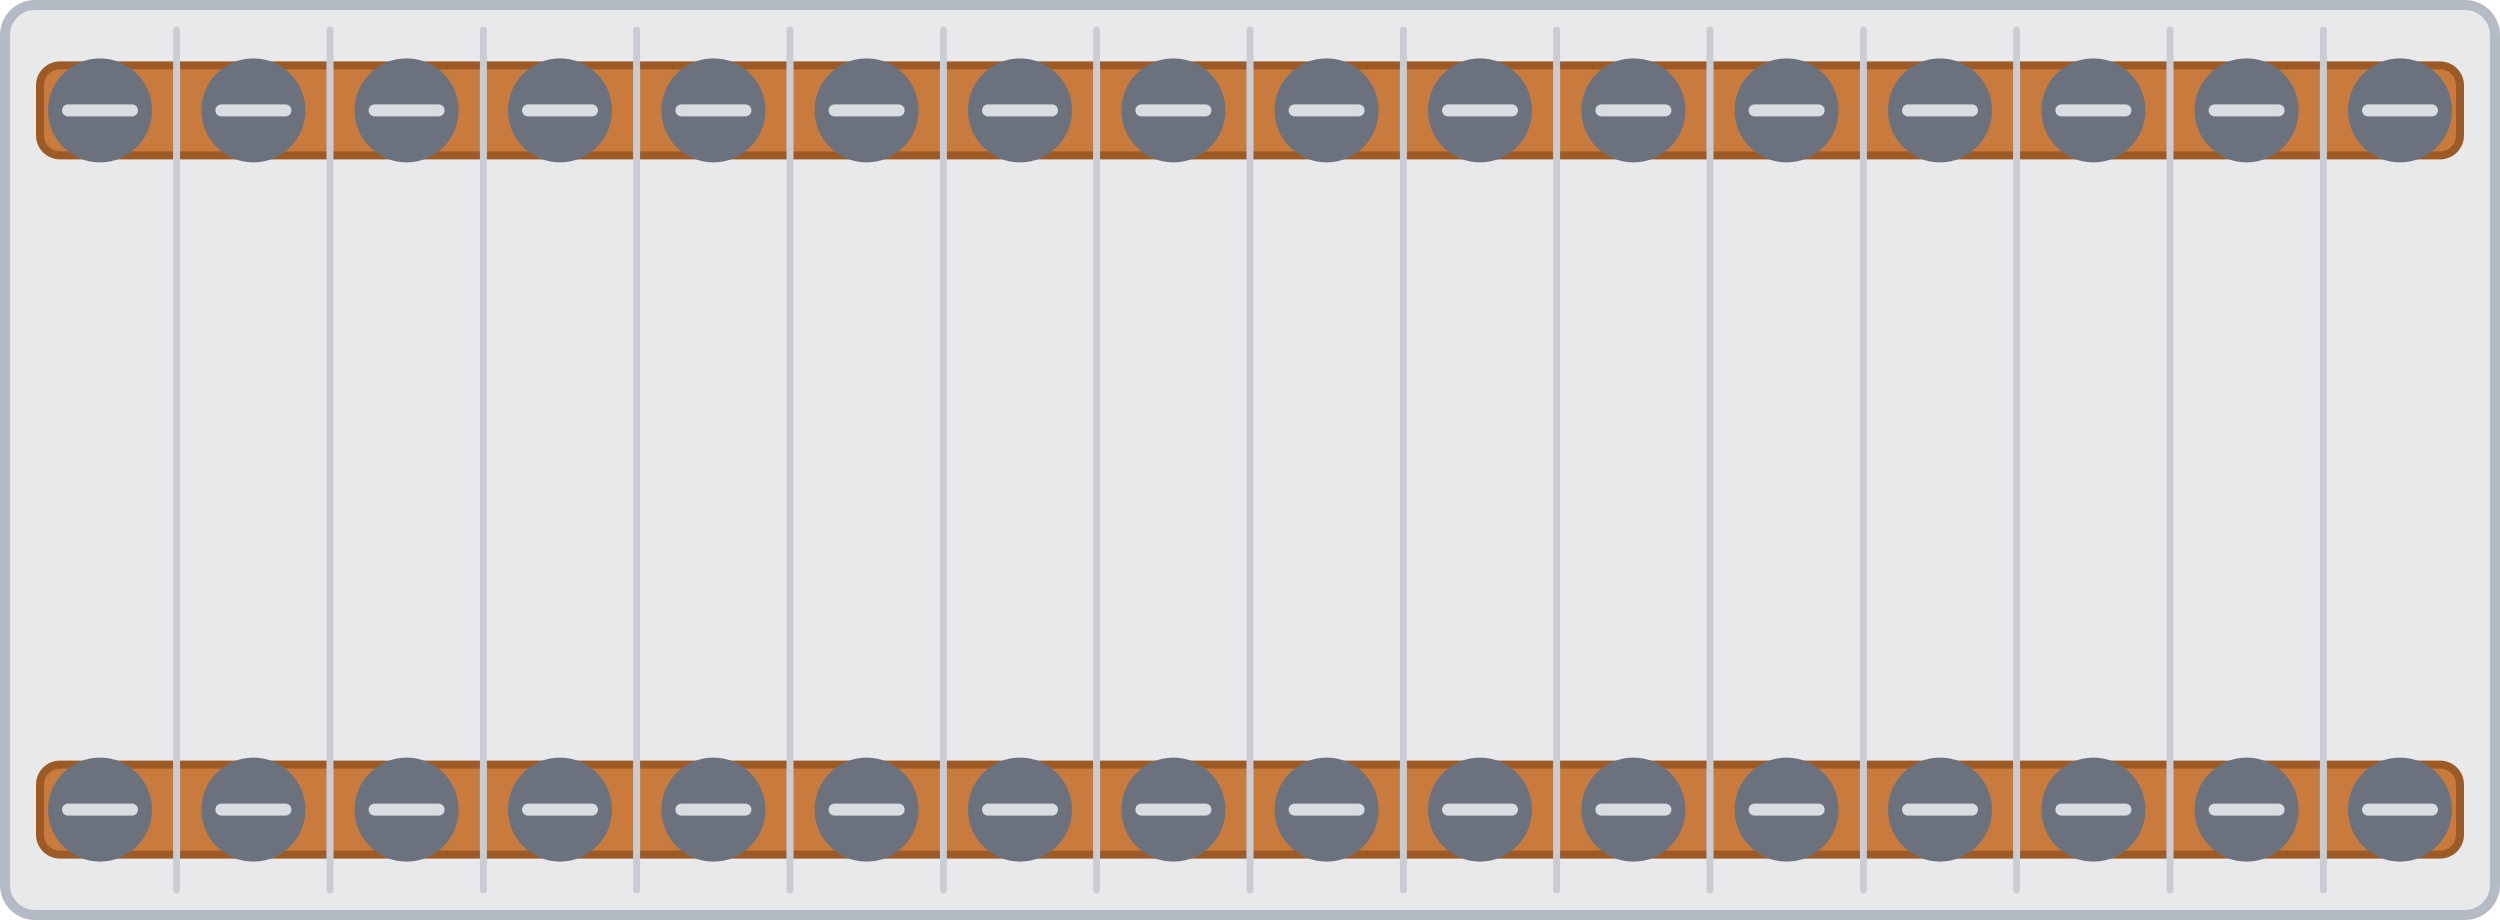
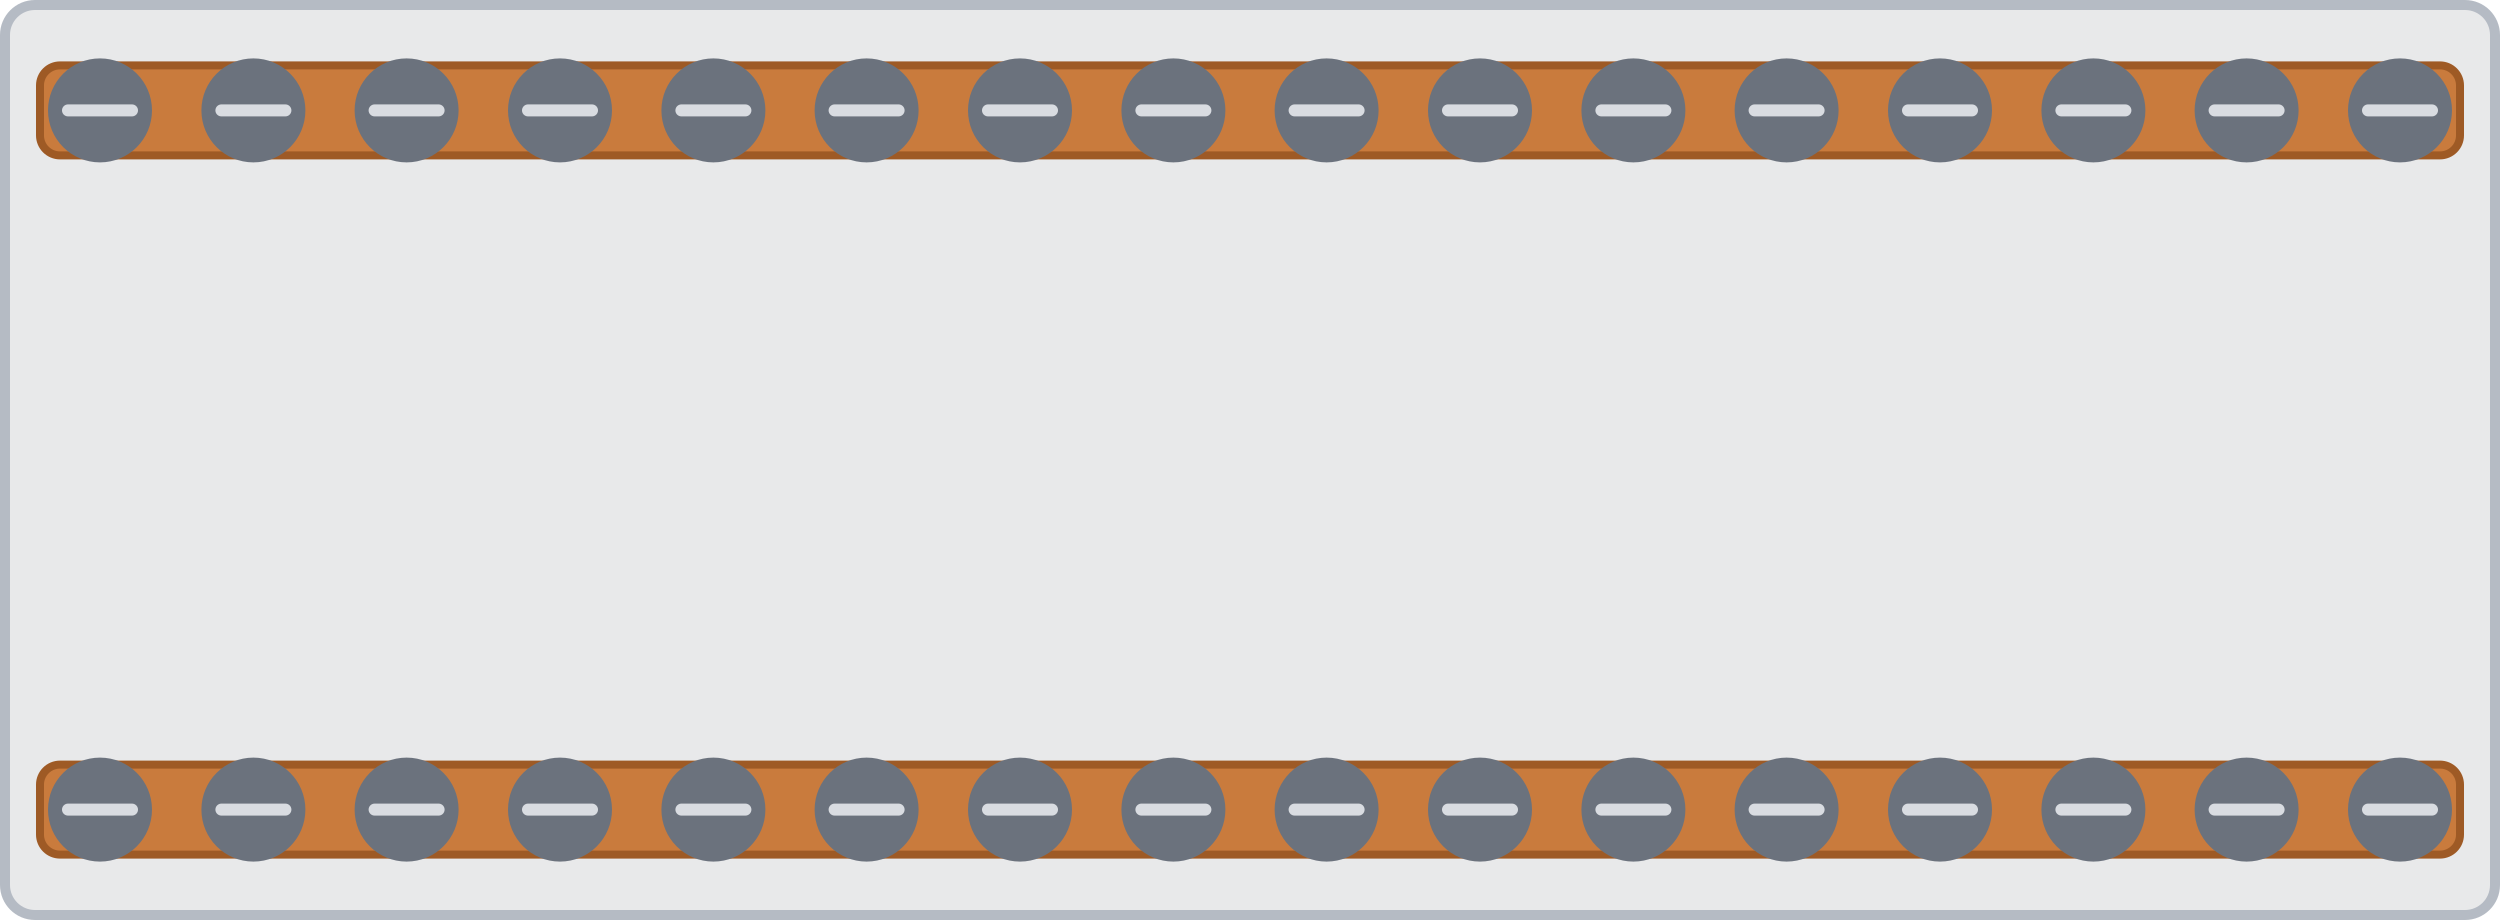
<svg xmlns="http://www.w3.org/2000/svg" width="125mm" height="46mm" viewBox="0 0 125 46" role="img">
  <rect x="0.25" y="0.25" width="124.5" height="45.5" rx="1.5" fill="#E8E9EA" stroke="#B5BBC4" stroke-width="0.5" />
  <rect x="2" y="3.27" width="121" height="4.5" rx="1" fill="#C97B3D" stroke="#9E5A25" stroke-width="0.4" />
  <circle cx="5" cy="5.52" r="2.6" fill="#6B727D" />
  <line x1="3.4" y1="5.52" x2="6.6" y2="5.52" stroke="#D9DCE1" stroke-width="0.6" stroke-linecap="round" />
  <circle cx="12.67" cy="5.52" r="2.6" fill="#6B727D" />
  <line x1="11.07" y1="5.52" x2="14.27" y2="5.52" stroke="#D9DCE1" stroke-width="0.6" stroke-linecap="round" />
  <circle cx="20.33" cy="5.52" r="2.6" fill="#6B727D" />
  <line x1="18.73" y1="5.52" x2="21.93" y2="5.52" stroke="#D9DCE1" stroke-width="0.6" stroke-linecap="round" />
  <circle cx="28" cy="5.52" r="2.6" fill="#6B727D" />
  <line x1="26.4" y1="5.52" x2="29.6" y2="5.52" stroke="#D9DCE1" stroke-width="0.6" stroke-linecap="round" />
  <circle cx="35.67" cy="5.52" r="2.6" fill="#6B727D" />
  <line x1="34.07" y1="5.52" x2="37.27" y2="5.52" stroke="#D9DCE1" stroke-width="0.6" stroke-linecap="round" />
  <circle cx="43.33" cy="5.52" r="2.6" fill="#6B727D" />
  <line x1="41.73" y1="5.52" x2="44.93" y2="5.52" stroke="#D9DCE1" stroke-width="0.6" stroke-linecap="round" />
  <circle cx="51" cy="5.52" r="2.6" fill="#6B727D" />
  <line x1="49.4" y1="5.52" x2="52.6" y2="5.52" stroke="#D9DCE1" stroke-width="0.6" stroke-linecap="round" />
  <circle cx="58.67" cy="5.52" r="2.6" fill="#6B727D" />
  <line x1="57.07" y1="5.52" x2="60.27" y2="5.52" stroke="#D9DCE1" stroke-width="0.6" stroke-linecap="round" />
  <circle cx="66.33" cy="5.52" r="2.6" fill="#6B727D" />
  <line x1="64.73" y1="5.52" x2="67.93" y2="5.52" stroke="#D9DCE1" stroke-width="0.6" stroke-linecap="round" />
  <circle cx="74" cy="5.52" r="2.6" fill="#6B727D" />
  <line x1="72.4" y1="5.52" x2="75.6" y2="5.52" stroke="#D9DCE1" stroke-width="0.6" stroke-linecap="round" />
  <circle cx="81.67" cy="5.52" r="2.6" fill="#6B727D" />
  <line x1="80.07" y1="5.52" x2="83.27" y2="5.52" stroke="#D9DCE1" stroke-width="0.6" stroke-linecap="round" />
  <circle cx="89.33" cy="5.52" r="2.6" fill="#6B727D" />
  <line x1="87.73" y1="5.52" x2="90.93" y2="5.52" stroke="#D9DCE1" stroke-width="0.6" stroke-linecap="round" />
  <circle cx="97" cy="5.52" r="2.6" fill="#6B727D" />
  <line x1="95.4" y1="5.52" x2="98.6" y2="5.52" stroke="#D9DCE1" stroke-width="0.6" stroke-linecap="round" />
  <circle cx="104.67" cy="5.52" r="2.6" fill="#6B727D" />
  <line x1="103.07" y1="5.52" x2="106.27" y2="5.52" stroke="#D9DCE1" stroke-width="0.6" stroke-linecap="round" />
  <circle cx="112.33" cy="5.52" r="2.6" fill="#6B727D" />
  <line x1="110.73" y1="5.52" x2="113.93" y2="5.52" stroke="#D9DCE1" stroke-width="0.6" stroke-linecap="round" />
  <circle cx="120" cy="5.52" r="2.6" fill="#6B727D" />
  <line x1="118.4" y1="5.52" x2="121.6" y2="5.52" stroke="#D9DCE1" stroke-width="0.6" stroke-linecap="round" />
  <rect x="2" y="38.23" width="121" height="4.5" rx="1" fill="#C97B3D" stroke="#9E5A25" stroke-width="0.4" />
  <circle cx="5" cy="40.48" r="2.6" fill="#6B727D" />
  <line x1="3.4" y1="40.48" x2="6.6" y2="40.48" stroke="#D9DCE1" stroke-width="0.6" stroke-linecap="round" />
  <circle cx="12.67" cy="40.48" r="2.6" fill="#6B727D" />
  <line x1="11.07" y1="40.48" x2="14.27" y2="40.48" stroke="#D9DCE1" stroke-width="0.6" stroke-linecap="round" />
  <circle cx="20.33" cy="40.48" r="2.6" fill="#6B727D" />
  <line x1="18.73" y1="40.48" x2="21.93" y2="40.48" stroke="#D9DCE1" stroke-width="0.6" stroke-linecap="round" />
  <circle cx="28" cy="40.48" r="2.6" fill="#6B727D" />
  <line x1="26.4" y1="40.48" x2="29.6" y2="40.48" stroke="#D9DCE1" stroke-width="0.6" stroke-linecap="round" />
  <circle cx="35.67" cy="40.48" r="2.6" fill="#6B727D" />
  <line x1="34.07" y1="40.48" x2="37.27" y2="40.48" stroke="#D9DCE1" stroke-width="0.6" stroke-linecap="round" />
  <circle cx="43.33" cy="40.48" r="2.6" fill="#6B727D" />
  <line x1="41.73" y1="40.48" x2="44.93" y2="40.48" stroke="#D9DCE1" stroke-width="0.6" stroke-linecap="round" />
  <circle cx="51" cy="40.48" r="2.6" fill="#6B727D" />
  <line x1="49.4" y1="40.48" x2="52.6" y2="40.48" stroke="#D9DCE1" stroke-width="0.6" stroke-linecap="round" />
  <circle cx="58.67" cy="40.48" r="2.6" fill="#6B727D" />
  <line x1="57.07" y1="40.48" x2="60.27" y2="40.48" stroke="#D9DCE1" stroke-width="0.6" stroke-linecap="round" />
  <circle cx="66.33" cy="40.48" r="2.6" fill="#6B727D" />
  <line x1="64.73" y1="40.48" x2="67.93" y2="40.48" stroke="#D9DCE1" stroke-width="0.6" stroke-linecap="round" />
  <circle cx="74" cy="40.48" r="2.6" fill="#6B727D" />
  <line x1="72.4" y1="40.48" x2="75.6" y2="40.48" stroke="#D9DCE1" stroke-width="0.6" stroke-linecap="round" />
  <circle cx="81.67" cy="40.48" r="2.6" fill="#6B727D" />
  <line x1="80.07" y1="40.48" x2="83.27" y2="40.48" stroke="#D9DCE1" stroke-width="0.6" stroke-linecap="round" />
  <circle cx="89.33" cy="40.48" r="2.6" fill="#6B727D" />
  <line x1="87.73" y1="40.48" x2="90.93" y2="40.48" stroke="#D9DCE1" stroke-width="0.6" stroke-linecap="round" />
  <circle cx="97" cy="40.48" r="2.6" fill="#6B727D" />
  <line x1="95.4" y1="40.48" x2="98.6" y2="40.48" stroke="#D9DCE1" stroke-width="0.6" stroke-linecap="round" />
  <circle cx="104.67" cy="40.48" r="2.6" fill="#6B727D" />
  <line x1="103.07" y1="40.48" x2="106.27" y2="40.48" stroke="#D9DCE1" stroke-width="0.6" stroke-linecap="round" />
  <circle cx="112.33" cy="40.48" r="2.6" fill="#6B727D" />
  <line x1="110.73" y1="40.48" x2="113.93" y2="40.48" stroke="#D9DCE1" stroke-width="0.6" stroke-linecap="round" />
  <circle cx="120" cy="40.48" r="2.6" fill="#6B727D" />
  <line x1="118.4" y1="40.48" x2="121.6" y2="40.48" stroke="#D9DCE1" stroke-width="0.6" stroke-linecap="round" />
-   <line x1="8.83" y1="1.5" x2="8.83" y2="44.5" stroke="#C9CDD3" stroke-width="0.35" stroke-linecap="round" />
-   <line x1="16.5" y1="1.5" x2="16.5" y2="44.5" stroke="#C9CDD3" stroke-width="0.35" stroke-linecap="round" />
-   <line x1="24.17" y1="1.5" x2="24.17" y2="44.5" stroke="#C9CDD3" stroke-width="0.35" stroke-linecap="round" />
-   <line x1="31.83" y1="1.5" x2="31.83" y2="44.5" stroke="#C9CDD3" stroke-width="0.35" stroke-linecap="round" />
-   <line x1="39.5" y1="1.5" x2="39.5" y2="44.5" stroke="#C9CDD3" stroke-width="0.35" stroke-linecap="round" />
-   <line x1="47.17" y1="1.5" x2="47.17" y2="44.5" stroke="#C9CDD3" stroke-width="0.35" stroke-linecap="round" />
-   <line x1="54.83" y1="1.5" x2="54.83" y2="44.5" stroke="#C9CDD3" stroke-width="0.35" stroke-linecap="round" />
-   <line x1="62.5" y1="1.5" x2="62.5" y2="44.5" stroke="#C9CDD3" stroke-width="0.35" stroke-linecap="round" />
-   <line x1="70.17" y1="1.5" x2="70.17" y2="44.5" stroke="#C9CDD3" stroke-width="0.35" stroke-linecap="round" />
-   <line x1="77.83" y1="1.5" x2="77.83" y2="44.5" stroke="#C9CDD3" stroke-width="0.35" stroke-linecap="round" />
-   <line x1="85.5" y1="1.5" x2="85.5" y2="44.5" stroke="#C9CDD3" stroke-width="0.35" stroke-linecap="round" />
-   <line x1="93.17" y1="1.5" x2="93.17" y2="44.5" stroke="#C9CDD3" stroke-width="0.35" stroke-linecap="round" />
-   <line x1="100.83" y1="1.5" x2="100.83" y2="44.5" stroke="#C9CDD3" stroke-width="0.35" stroke-linecap="round" />
-   <line x1="108.5" y1="1.5" x2="108.5" y2="44.5" stroke="#C9CDD3" stroke-width="0.35" stroke-linecap="round" />
-   <line x1="116.17" y1="1.5" x2="116.17" y2="44.5" stroke="#C9CDD3" stroke-width="0.35" stroke-linecap="round" />
</svg>
